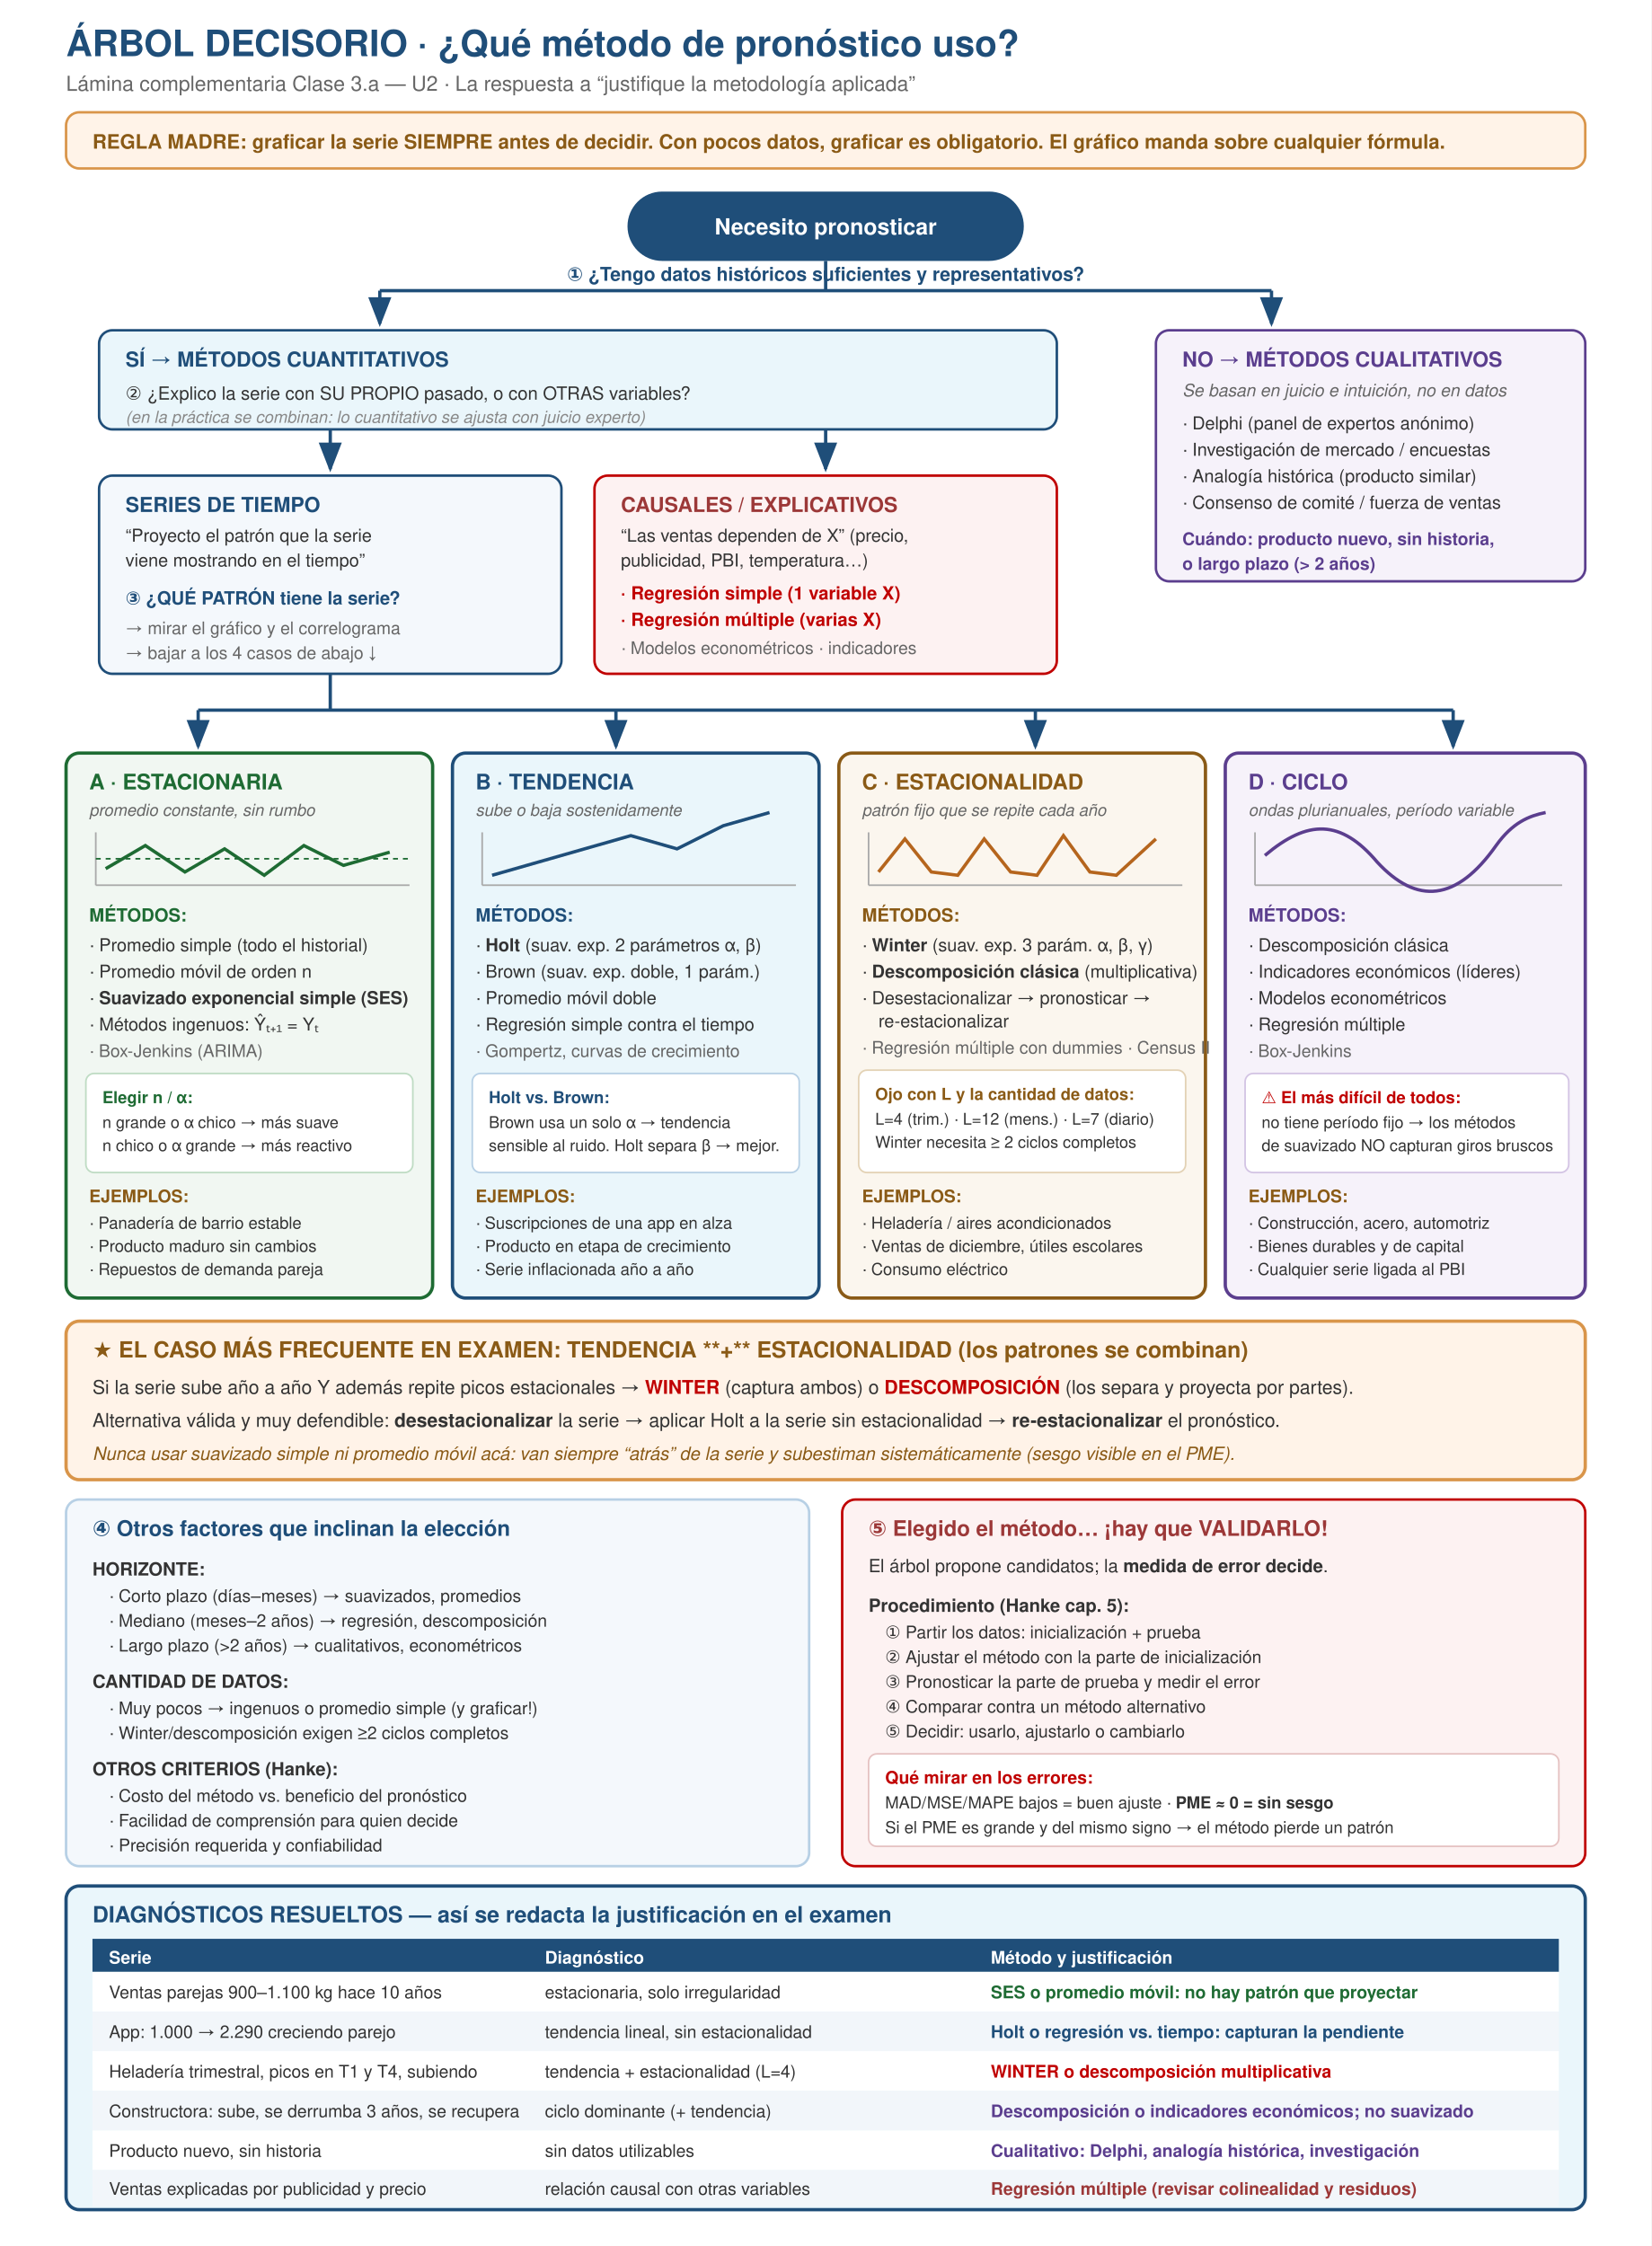
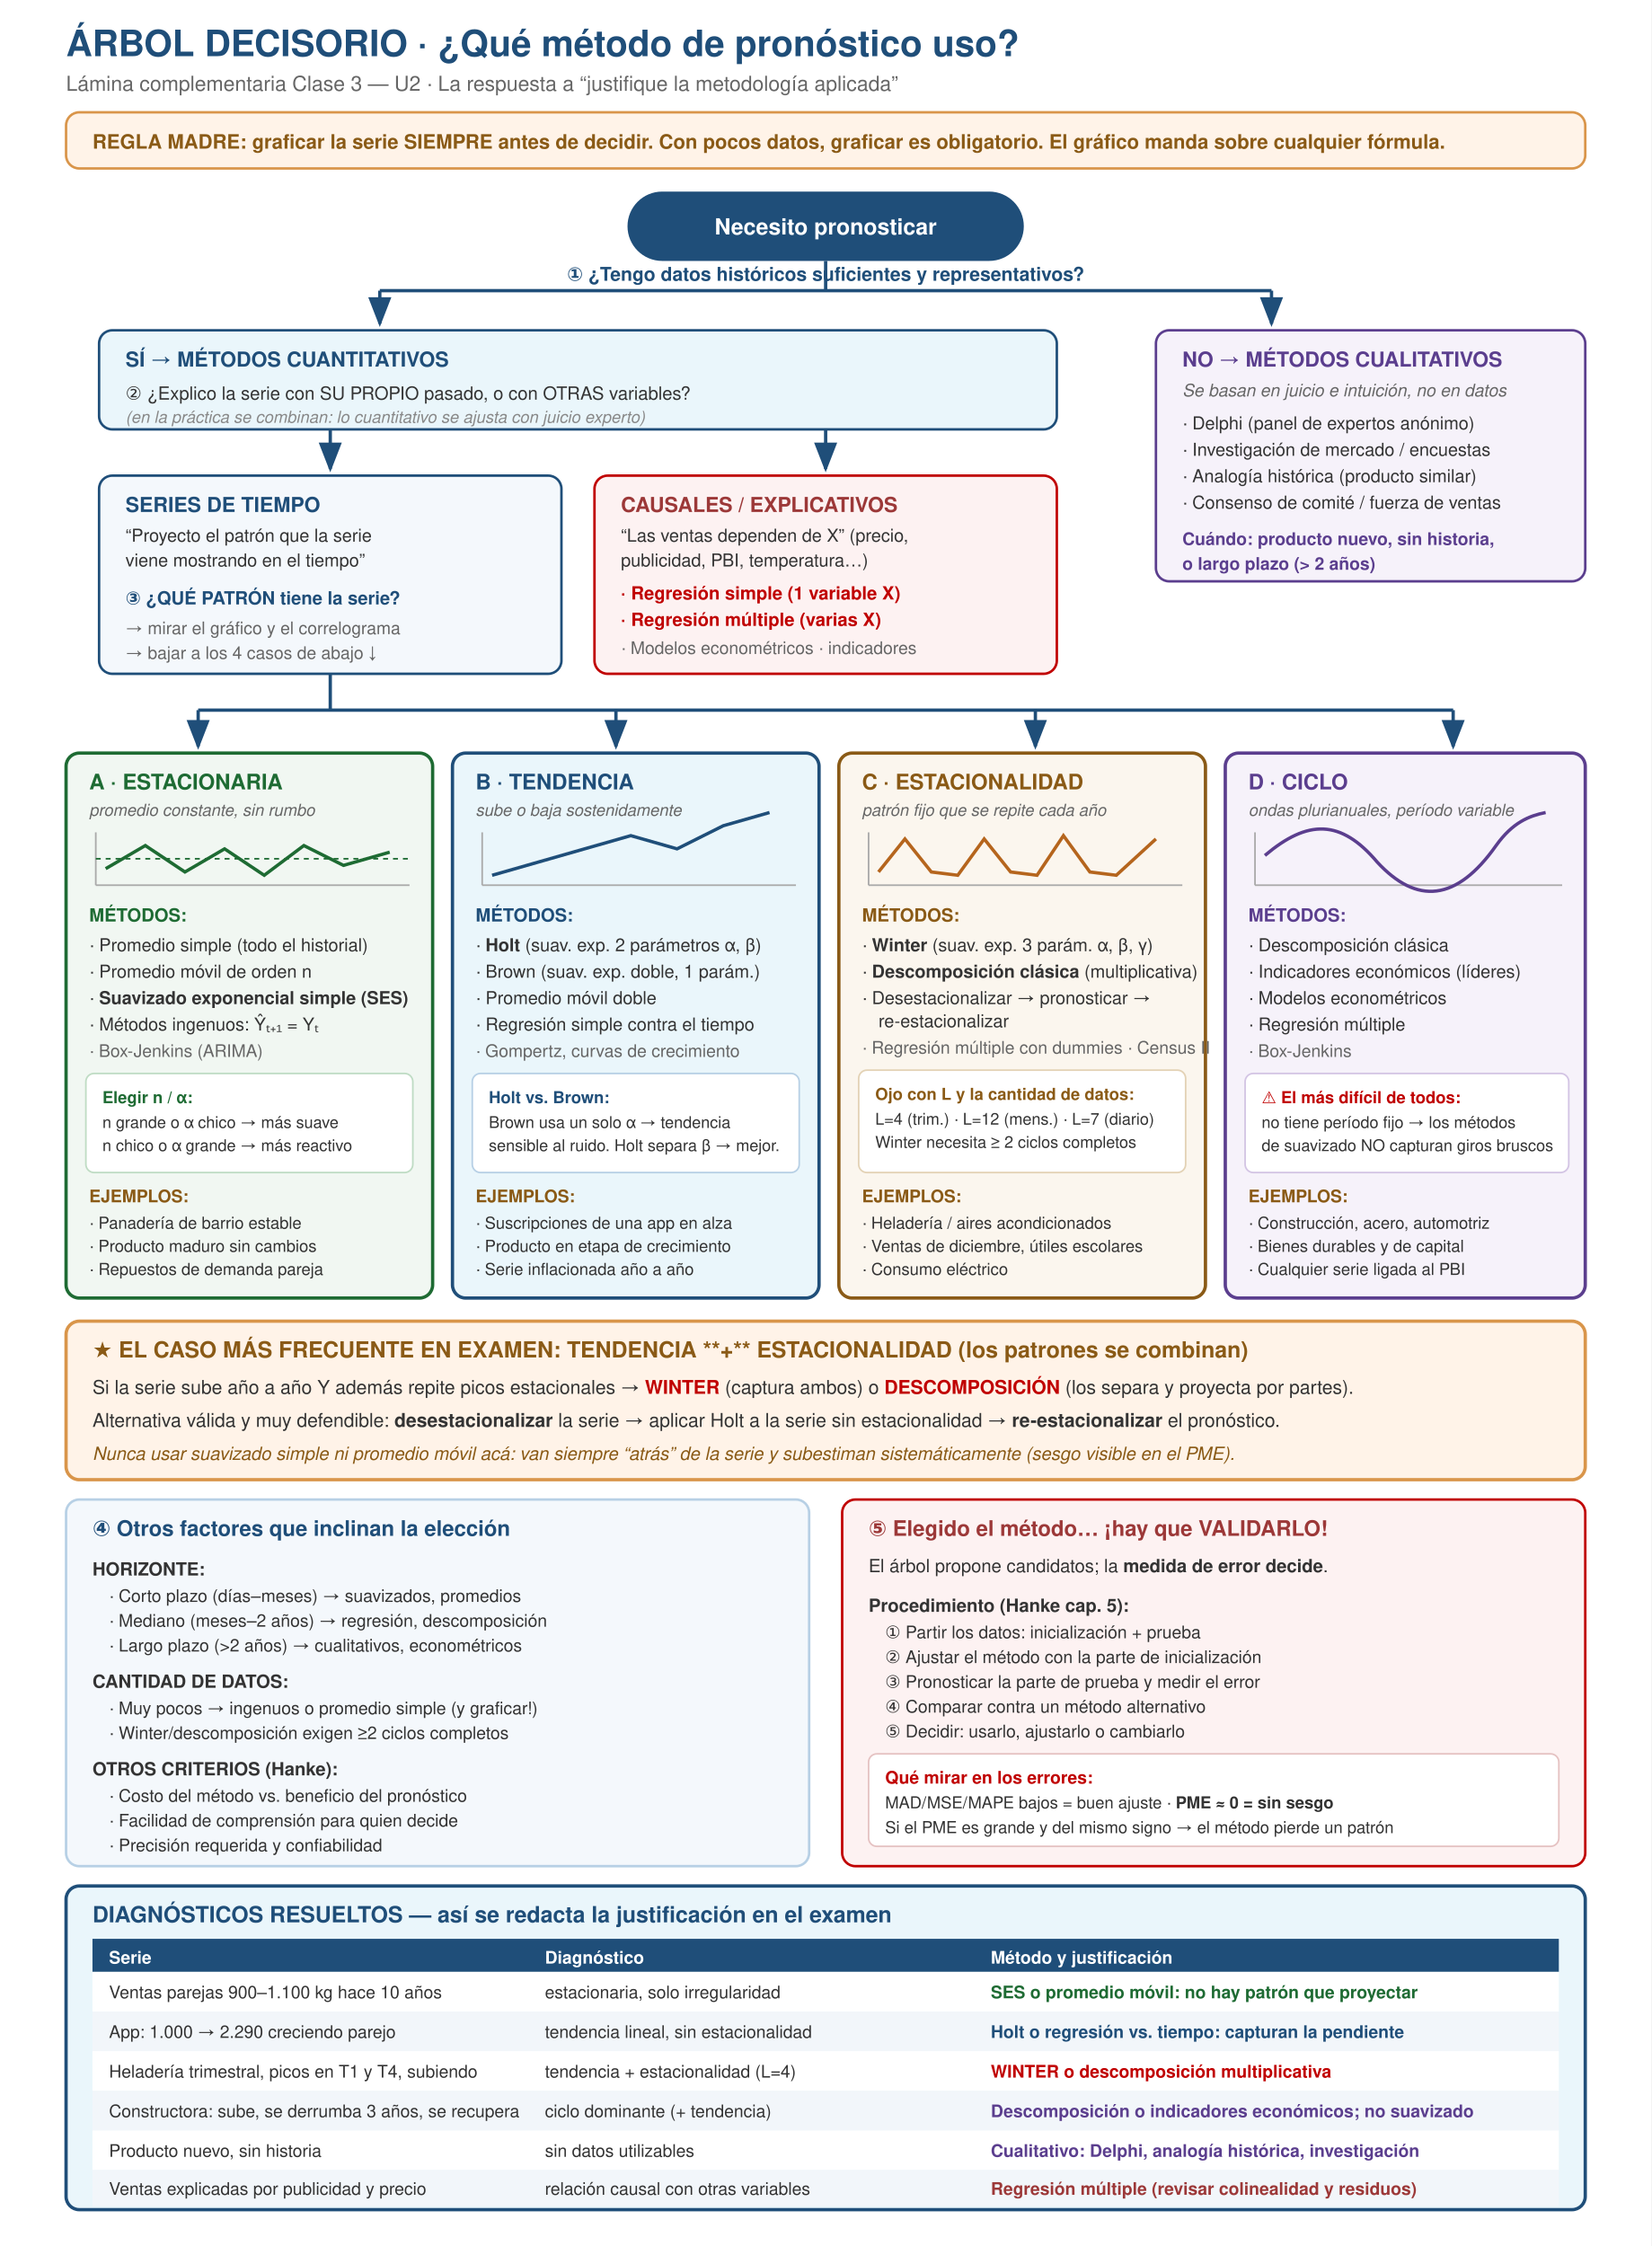
<svg xmlns="http://www.w3.org/2000/svg" viewBox="0 0 1000 1360" width="1000" height="1360" font-family="Segoe UI, Calibri, Helvetica, Arial, sans-serif">
  <defs>
    <marker id="a1" markerWidth="9" markerHeight="7" refX="8" refY="3.5" orient="auto">
      <path d="M0,0 L9,3.5 L0,7 Z" fill="#1F4E79" />
    </marker>
    <marker id="a2" markerWidth="9" markerHeight="7" refX="8" refY="3.5" orient="auto">
      <path d="M0,0 L9,3.5 L0,7 Z" fill="#888" />
    </marker>
  </defs>
  <rect width="1000" height="1360" fill="#FFFFFF" />
  <text x="40" y="34" font-size="22" font-weight="700" fill="#1F4E79">ÁRBOL DECISORIO · ¿Qué método de pronóstico uso?</text>
-   <text x="40" y="55" font-size="12.5" fill="#666">Lámina complementaria Clase 3.a — U2 · La respuesta a “justifique la metodología aplicada”</text>
+   <text x="40" y="55" font-size="12.5" fill="#666">Lámina complementaria Clase 3 — U2 · La respuesta a “justifique la metodología aplicada”</text>
  <rect x="40" y="68" width="920" height="34" rx="8" fill="#FFF3E8" stroke="#D9954A" stroke-width="1.5" />
  <text x="56" y="90" font-size="12" font-weight="700" fill="#8A5A16">REGLA MADRE: graficar la serie SIEMPRE antes de decidir. Con pocos datos, graficar es obligatorio. El gráfico manda sobre cualquier fórmula.</text>
  <rect x="380" y="116" width="240" height="42" rx="21" fill="#1F4E79" />
  <text x="500" y="142" font-size="13.5" font-weight="700" fill="#fff" text-anchor="middle">Necesito pronosticar</text>
  <line x1="500" y1="158" x2="500" y2="176" stroke="#1F4E79" stroke-width="2" />
  <line x1="230" y1="176" x2="770" y2="176" stroke="#1F4E79" stroke-width="2" />
  <line x1="230" y1="176" x2="230" y2="196" stroke="#1F4E79" stroke-width="2" marker-end="url(#a1)" />
  <line x1="770" y1="176" x2="770" y2="196" stroke="#1F4E79" stroke-width="2" marker-end="url(#a1)" />
  <text x="500" y="170" font-size="11.5" font-weight="700" fill="#1F4E79" text-anchor="middle">① ¿Tengo datos históricos suficientes y representativos?</text>
  <rect x="700" y="200" width="260" height="152" rx="8" fill="#F6F2FA" stroke="#5B3E8E" stroke-width="1.5" />
  <text x="716" y="222" font-size="12.5" font-weight="700" fill="#5B3E8E">NO → MÉTODOS CUALITATIVOS</text>
  <text x="716" y="240" font-size="10.5" fill="#666" font-style="italic">Se basan en juicio e intuición, no en datos</text>
  <text x="716" y="260" font-size="10.8" fill="#333">· Delphi (panel de expertos anónimo)</text>
  <text x="716" y="276" font-size="10.8" fill="#333">· Investigación de mercado / encuestas</text>
  <text x="716" y="292" font-size="10.8" fill="#333">· Analogía histórica (producto similar)</text>
  <text x="716" y="308" font-size="10.8" fill="#333">· Consenso de comité / fuerza de ventas</text>
  <text x="716" y="330" font-size="10.5" font-weight="700" fill="#5B3E8E">Cuándo: producto nuevo, sin historia,</text>
  <text x="716" y="345" font-size="10.5" font-weight="700" fill="#5B3E8E">o largo plazo (&gt; 2 años)</text>
  <rect x="60" y="200" width="580" height="60" rx="8" fill="#EAF6FB" stroke="#1F4E79" stroke-width="1.5" />
  <text x="76" y="222" font-size="12.5" font-weight="700" fill="#1F4E79">SÍ → MÉTODOS CUANTITATIVOS</text>
  <text x="76" y="242" font-size="11" fill="#333">② ¿Explico la serie con SU PROPIO pasado, o con OTRAS variables?</text>
  <text x="76" y="256" font-size="10" fill="#888" font-style="italic">(en la práctica se combinan: lo cuantitativo se ajusta con juicio experto)</text>
  <line x1="200" y1="260" x2="200" y2="284" stroke="#1F4E79" stroke-width="2" marker-end="url(#a1)" />
  <line x1="500" y1="260" x2="500" y2="284" stroke="#1F4E79" stroke-width="2" marker-end="url(#a1)" />
  <rect x="360" y="288" width="280" height="120" rx="8" fill="#FDF2F2" stroke="#C00000" stroke-width="1.5" />
  <text x="376" y="310" font-size="12.5" font-weight="700" fill="#9C3838">CAUSALES / EXPLICATIVOS</text>
  <text x="376" y="328" font-size="10.8" fill="#333">“Las ventas dependen de X” (precio,</text>
  <text x="376" y="343" font-size="10.8" fill="#333">publicidad, PBI, temperatura…)</text>
  <text x="376" y="363" font-size="11" font-weight="700" fill="#C00000">· Regresión simple (1 variable X)</text>
  <text x="376" y="379" font-size="11" font-weight="700" fill="#C00000">· Regresión múltiple (varias X)</text>
  <text x="376" y="396" font-size="10.5" fill="#666">· Modelos econométricos · indicadores</text>
  <rect x="60" y="288" width="280" height="120" rx="8" fill="#F4F8FC" stroke="#1F4E79" stroke-width="1.5" />
  <text x="76" y="310" font-size="12.5" font-weight="700" fill="#1F4E79">SERIES DE TIEMPO</text>
  <text x="76" y="328" font-size="10.8" fill="#333">“Proyecto el patrón que la serie</text>
  <text x="76" y="343" font-size="10.8" fill="#333">viene mostrando en el tiempo”</text>
  <text x="76" y="366" font-size="11" font-weight="700" fill="#1F4E79">③ ¿QUÉ PATRÓN tiene la serie?</text>
  <text x="76" y="384" font-size="10.5" fill="#666">→ mirar el gráfico y el correlograma</text>
  <text x="76" y="399" font-size="10.5" fill="#666">→ bajar a los 4 casos de abajo ↓</text>
  <line x1="200" y1="408" x2="200" y2="430" stroke="#1F4E79" stroke-width="2" />
  <line x1="120" y1="430" x2="880" y2="430" stroke="#1F4E79" stroke-width="2" />
  <line x1="120" y1="430" x2="120" y2="452" stroke="#1F4E79" stroke-width="2" marker-end="url(#a1)" />
  <line x1="373" y1="430" x2="373" y2="452" stroke="#1F4E79" stroke-width="2" marker-end="url(#a1)" />
  <line x1="627" y1="430" x2="627" y2="452" stroke="#1F4E79" stroke-width="2" marker-end="url(#a1)" />
  <line x1="880" y1="430" x2="880" y2="452" stroke="#1F4E79" stroke-width="2" marker-end="url(#a1)" />
  <rect x="40" y="456" width="222" height="330" rx="8" fill="#F1F7F2" stroke="#1E6B33" stroke-width="2" />
  <text x="54" y="478" font-size="13" font-weight="700" fill="#1E6B33">A · ESTACIONARIA</text>
  <text x="54" y="494" font-size="10" fill="#666" font-style="italic">promedio constante, sin rumbo</text>
  <line x1="58" y1="536" x2="58" y2="504" stroke="#aaa" stroke-width="1" />
  <line x1="58" y1="536" x2="248" y2="536" stroke="#aaa" stroke-width="1" />
  <line x1="58" y1="520" x2="248" y2="520" stroke="#1E6B33" stroke-width="1" stroke-dasharray="3 3" />
  <polyline points="64,526 88,512 112,528 136,514 160,530 184,512 208,524 236,516" fill="none" stroke="#1E6B33" stroke-width="2" />
  <text x="54" y="558" font-size="11" font-weight="700" fill="#1E6B33">MÉTODOS:</text>
  <text x="54" y="576" font-size="10.8" fill="#333">· Promedio simple (todo el historial)</text>
  <text x="54" y="592" font-size="10.8" fill="#333">· Promedio móvil de orden n</text>
  <text x="54" y="608" font-size="10.8" fill="#333">· <tspan font-weight="700">Suavizado exponencial simple (SES)</tspan>
  </text>
  <text x="54" y="624" font-size="10.8" fill="#333">· Métodos ingenuos: Ŷₜ₊₁ = Yₜ</text>
  <text x="54" y="640" font-size="10.5" fill="#666">· Box-Jenkins (ARIMA)</text>
  <rect x="52" y="650" width="198" height="60" rx="5" fill="#fff" stroke="#BFDCC4" />
  <text x="62" y="668" font-size="10" font-weight="700" fill="#1E6B33">Elegir n / α:</text>
  <text x="62" y="683" font-size="9.8" fill="#333">n grande o α chico → más suave</text>
  <text x="62" y="697" font-size="9.8" fill="#333">n chico o α grande → más reactivo</text>
  <text x="54" y="728" font-size="10.5" font-weight="700" fill="#8A5A16">EJEMPLOS:</text>
  <text x="54" y="744" font-size="10" fill="#333">· Panadería de barrio estable</text>
  <text x="54" y="758" font-size="10" fill="#333">· Producto maduro sin cambios</text>
  <text x="54" y="772" font-size="10" fill="#333">· Repuestos de demanda pareja</text>
  <rect x="274" y="456" width="222" height="330" rx="8" fill="#EAF6FB" stroke="#1F4E79" stroke-width="2" />
  <text x="288" y="478" font-size="13" font-weight="700" fill="#1F4E79">B · TENDENCIA</text>
  <text x="288" y="494" font-size="10" fill="#666" font-style="italic">sube o baja sostenidamente</text>
  <line x1="292" y1="536" x2="292" y2="504" stroke="#aaa" stroke-width="1" />
  <line x1="292" y1="536" x2="482" y2="536" stroke="#aaa" stroke-width="1" />
  <polyline points="298,530 326,522 354,514 382,506 410,514 438,500 466,492" fill="none" stroke="#1F4E79" stroke-width="2" />
  <text x="288" y="558" font-size="11" font-weight="700" fill="#1F4E79">MÉTODOS:</text>
  <text x="288" y="576" font-size="10.8" fill="#333">· <tspan font-weight="700">Holt</tspan> (suav. exp. 2 parámetros α, β)</text>
  <text x="288" y="592" font-size="10.8" fill="#333">· Brown (suav. exp. doble, 1 parám.)</text>
  <text x="288" y="608" font-size="10.8" fill="#333">· Promedio móvil doble</text>
  <text x="288" y="624" font-size="10.8" fill="#333">· Regresión simple contra el tiempo</text>
  <text x="288" y="640" font-size="10.5" fill="#666">· Gompertz, curvas de crecimiento</text>
  <rect x="286" y="650" width="198" height="60" rx="5" fill="#fff" stroke="#B7D0E5" />
  <text x="296" y="668" font-size="10" font-weight="700" fill="#1F4E79">Holt vs. Brown:</text>
  <text x="296" y="683" font-size="9.8" fill="#333">Brown usa un solo α → tendencia</text>
  <text x="296" y="697" font-size="9.8" fill="#333">sensible al ruido. Holt separa β → mejor.</text>
  <text x="288" y="728" font-size="10.5" font-weight="700" fill="#8A5A16">EJEMPLOS:</text>
  <text x="288" y="744" font-size="10" fill="#333">· Suscripciones de una app en alza</text>
  <text x="288" y="758" font-size="10" fill="#333">· Producto en etapa de crecimiento</text>
  <text x="288" y="772" font-size="10" fill="#333">· Serie inflacionada año a año</text>
  <rect x="508" y="456" width="222" height="330" rx="8" fill="#FBF6EE" stroke="#8A5A16" stroke-width="2" />
  <text x="522" y="478" font-size="13" font-weight="700" fill="#8A5A16">C · ESTACIONALIDAD</text>
  <text x="522" y="494" font-size="10" fill="#666" font-style="italic">patrón fijo que se repite cada año</text>
  <line x1="526" y1="536" x2="526" y2="504" stroke="#aaa" stroke-width="1" />
  <line x1="526" y1="536" x2="716" y2="536" stroke="#aaa" stroke-width="1" />
  <path d="M 532 528 L 548 508 L 564 528 L 580 530 L 596 508 L 612 528 L 628 530 L 644 506 L 660 528 L 676 530 L 700 508" fill="none" stroke="#B5651D" stroke-width="2" />
  <text x="522" y="558" font-size="11" font-weight="700" fill="#8A5A16">MÉTODOS:</text>
  <text x="522" y="576" font-size="10.8" fill="#333">· <tspan font-weight="700">Winter</tspan> (suav. exp. 3 parám. α, β, γ)</text>
  <text x="522" y="592" font-size="10.8" fill="#333">· <tspan font-weight="700">Descomposición clásica</tspan> (multiplicativa)</text>
  <text x="522" y="608" font-size="10.8" fill="#333">· Desestacionalizar → pronosticar →</text>
  <text x="532" y="622" font-size="10.8" fill="#333">re-estacionalizar</text>
  <text x="522" y="638" font-size="10.5" fill="#666">· Regresión múltiple con dummies · Census II</text>
  <rect x="520" y="648" width="198" height="62" rx="5" fill="#fff" stroke="#E3D2B5" />
  <text x="530" y="666" font-size="10" font-weight="700" fill="#8A5A16">Ojo con L y la cantidad de datos:</text>
  <text x="530" y="681" font-size="9.8" fill="#333">L=4 (trim.) · L=12 (mens.) · L=7 (diario)</text>
  <text x="530" y="695" font-size="9.8" fill="#333">Winter necesita ≥ 2 ciclos completos</text>
  <text x="522" y="728" font-size="10.5" font-weight="700" fill="#8A5A16">EJEMPLOS:</text>
  <text x="522" y="744" font-size="10" fill="#333">· Heladería / aires acondicionados</text>
  <text x="522" y="758" font-size="10" fill="#333">· Ventas de diciembre, útiles escolares</text>
  <text x="522" y="772" font-size="10" fill="#333">· Consumo eléctrico</text>
  <rect x="742" y="456" width="218" height="330" rx="8" fill="#F6F2FA" stroke="#5B3E8E" stroke-width="2" />
  <text x="756" y="478" font-size="13" font-weight="700" fill="#5B3E8E">D · CICLO</text>
  <text x="756" y="494" font-size="10" fill="#666" font-style="italic">ondas plurianuales, período variable</text>
  <line x1="760" y1="536" x2="760" y2="504" stroke="#aaa" stroke-width="1" />
  <line x1="760" y1="536" x2="946" y2="536" stroke="#aaa" stroke-width="1" />
  <path d="M 766 518 C 792 496, 812 496, 834 522 C 858 548, 882 546, 906 512 C 916 498, 926 494, 936 492" fill="none" stroke="#5B3E8E" stroke-width="2" />
  <text x="756" y="558" font-size="11" font-weight="700" fill="#5B3E8E">MÉTODOS:</text>
  <text x="756" y="576" font-size="10.8" fill="#333">· Descomposición clásica</text>
  <text x="756" y="592" font-size="10.8" fill="#333">· Indicadores económicos (líderes)</text>
  <text x="756" y="608" font-size="10.8" fill="#333">· Modelos econométricos</text>
  <text x="756" y="624" font-size="10.8" fill="#333">· Regresión múltiple</text>
  <text x="756" y="640" font-size="10.5" fill="#666">· Box-Jenkins</text>
  <rect x="754" y="650" width="196" height="60" rx="5" fill="#fff" stroke="#D3C4E4" />
  <text x="764" y="668" font-size="10" font-weight="700" fill="#C00000">⚠ El más difícil de todos:</text>
  <text x="764" y="683" font-size="9.8" fill="#333">no tiene período fijo → los métodos</text>
  <text x="764" y="697" font-size="9.8" fill="#333">de suavizado NO capturan giros bruscos</text>
  <text x="756" y="728" font-size="10.5" font-weight="700" fill="#8A5A16">EJEMPLOS:</text>
  <text x="756" y="744" font-size="10" fill="#333">· Construcción, acero, automotriz</text>
  <text x="756" y="758" font-size="10" fill="#333">· Bienes durables y de capital</text>
  <text x="756" y="772" font-size="10" fill="#333">· Cualquier serie ligada al PBI</text>
  <rect x="40" y="800" width="920" height="96" rx="8" fill="#FFF3E8" stroke="#D9954A" stroke-width="2" />
  <text x="56" y="822" font-size="13.5" font-weight="700" fill="#8A5A16">★ EL CASO MÁS FRECUENTE EN EXAMEN: TENDENCIA **+** ESTACIONALIDAD (los patrones se combinan)</text>
  <text x="56" y="844" font-size="11.5" fill="#333">Si la serie sube año a año Y además repite picos estacionales → <tspan font-weight="700" fill="#C00000">WINTER</tspan> (captura ambos) o <tspan font-weight="700" fill="#C00000">DESCOMPOSICIÓN</tspan> (los separa y proyecta por partes).</text>
  <text x="56" y="864" font-size="11.5" fill="#333">Alternativa válida y muy defendible: <tspan font-weight="700">desestacionalizar</tspan> la serie → aplicar Holt a la serie sin estacionalidad → <tspan font-weight="700">re-estacionalizar</tspan> el pronóstico.</text>
  <text x="56" y="884" font-size="11" fill="#8A5A16" font-style="italic">Nunca usar suavizado simple ni promedio móvil acá: van siempre “atrás” de la serie y subestiman sistemáticamente (sesgo visible en el PME).</text>
  <rect x="40" y="908" width="450" height="222" rx="8" fill="#F4F8FC" stroke="#B7D0E5" stroke-width="1.5" />
  <text x="56" y="930" font-size="13" font-weight="700" fill="#1F4E79">④ Otros factores que inclinan la elección</text>
  <text x="56" y="954" font-size="11" font-weight="700" fill="#333">HORIZONTE:</text>
  <text x="66" y="970" font-size="10.5" fill="#333">· Corto plazo (días–meses) → suavizados, promedios</text>
  <text x="66" y="985" font-size="10.5" fill="#333">· Mediano (meses–2 años) → regresión, descomposición</text>
  <text x="66" y="1000" font-size="10.5" fill="#333">· Largo plazo (&gt;2 años) → cualitativos, econométricos</text>
  <text x="56" y="1022" font-size="11" font-weight="700" fill="#333">CANTIDAD DE DATOS:</text>
  <text x="66" y="1038" font-size="10.5" fill="#333">· Muy pocos → ingenuos o promedio simple (y graficar!)</text>
  <text x="66" y="1053" font-size="10.5" fill="#333">· Winter/descomposición exigen ≥2 ciclos completos</text>
  <text x="56" y="1075" font-size="11" font-weight="700" fill="#333">OTROS CRITERIOS (Hanke):</text>
  <text x="66" y="1091" font-size="10.5" fill="#333">· Costo del método vs. beneficio del pronóstico</text>
  <text x="66" y="1106" font-size="10.5" fill="#333">· Facilidad de comprensión para quien decide</text>
  <text x="66" y="1121" font-size="10.5" fill="#333">· Precisión requerida y confiabilidad</text>
  <rect x="510" y="908" width="450" height="222" rx="8" fill="#FDF2F2" stroke="#C00000" stroke-width="1.5" />
  <text x="526" y="930" font-size="13" font-weight="700" fill="#9C3838">⑤ Elegido el método… ¡hay que VALIDARLO!</text>
  <text x="526" y="952" font-size="11" fill="#333">El árbol propone candidatos; la <tspan font-weight="700">medida de error decide</tspan>.</text>
  <text x="526" y="976" font-size="11" font-weight="700" fill="#333">Procedimiento (Hanke cap. 5):</text>
  <text x="536" y="992" font-size="10.5" fill="#333">① Partir los datos: inicialización + prueba</text>
  <text x="536" y="1007" font-size="10.5" fill="#333">② Ajustar el método con la parte de inicialización</text>
  <text x="536" y="1022" font-size="10.5" fill="#333">③ Pronosticar la parte de prueba y medir el error</text>
  <text x="536" y="1037" font-size="10.5" fill="#333">④ Comparar contra un método alternativo</text>
  <text x="536" y="1052" font-size="10.5" fill="#333">⑤ Decidir: usarlo, ajustarlo o cambiarlo</text>
  <rect x="526" y="1062" width="418" height="56" rx="5" fill="#fff" stroke="#E5C2C2" />
  <text x="536" y="1080" font-size="10.5" font-weight="700" fill="#C00000">Qué mirar en los errores:</text>
  <text x="536" y="1095" font-size="10" fill="#333">MAD/MSE/MAPE bajos = buen ajuste · <tspan font-weight="700">PME ≈ 0 = sin sesgo</tspan>
  </text>
  <text x="536" y="1110" font-size="10" fill="#333">Si el PME es grande y del mismo signo → el método pierde un patrón</text>
  <rect x="40" y="1142" width="920" height="196" rx="8" fill="#EAF6FB" stroke="#1F4E79" stroke-width="2" />
  <text x="56" y="1164" font-size="13.5" font-weight="700" fill="#1F4E79">DIAGNÓSTICOS RESUELTOS — así se redacta la justificación en el examen</text>
  <g font-size="10.5">
    <rect x="56" y="1174" width="888" height="20" fill="#1F4E79" />
    <text x="66" y="1189" fill="#fff" font-weight="700">Serie</text>
    <text x="330" y="1189" fill="#fff" font-weight="700">Diagnóstico</text>
    <text x="600" y="1189" fill="#fff" font-weight="700">Método y justificación</text>
    <rect x="56" y="1194" width="888" height="24" fill="#fff" />
    <text x="66" y="1210" fill="#333">Ventas parejas 900–1.100 kg hace 10 años</text>
    <text x="330" y="1210" fill="#333">estacionaria, solo irregularidad</text>
    <text x="600" y="1210" fill="#1E6B33" font-weight="700">SES o promedio móvil: no hay patrón que proyectar</text>
    <rect x="56" y="1218" width="888" height="24" fill="#F2F6FA" />
    <text x="66" y="1234" fill="#333">App: 1.000 → 2.290 creciendo parejo</text>
    <text x="330" y="1234" fill="#333">tendencia lineal, sin estacionalidad</text>
    <text x="600" y="1234" fill="#1F4E79" font-weight="700">Holt o regresión vs. tiempo: capturan la pendiente</text>
    <rect x="56" y="1242" width="888" height="24" fill="#fff" />
    <text x="66" y="1258" fill="#333">Heladería trimestral, picos en T1 y T4, subiendo</text>
    <text x="330" y="1258" fill="#333">tendencia + estacionalidad (L=4)</text>
    <text x="600" y="1258" fill="#C00000" font-weight="700">WINTER o descomposición multiplicativa</text>
    <rect x="56" y="1266" width="888" height="24" fill="#F2F6FA" />
    <text x="66" y="1282" fill="#333">Constructora: sube, se derrumba 3 años, se recupera</text>
    <text x="330" y="1282" fill="#333">ciclo dominante (+ tendencia)</text>
    <text x="600" y="1282" fill="#5B3E8E" font-weight="700">Descomposición o indicadores económicos; no suavizado</text>
    <rect x="56" y="1290" width="888" height="24" fill="#fff" />
    <text x="66" y="1306" fill="#333">Producto nuevo, sin historia</text>
    <text x="330" y="1306" fill="#333">sin datos utilizables</text>
    <text x="600" y="1306" fill="#5B3E8E" font-weight="700">Cualitativo: Delphi, analogía histórica, investigación</text>
    <rect x="56" y="1314" width="888" height="22" fill="#F2F6FA" />
    <text x="66" y="1329" fill="#333">Ventas explicadas por publicidad y precio</text>
    <text x="330" y="1329" fill="#333">relación causal con otras variables</text>
    <text x="600" y="1329" fill="#9C3838" font-weight="700">Regresión múltiple (revisar colinealidad y residuos)</text>
  </g>
</svg>
